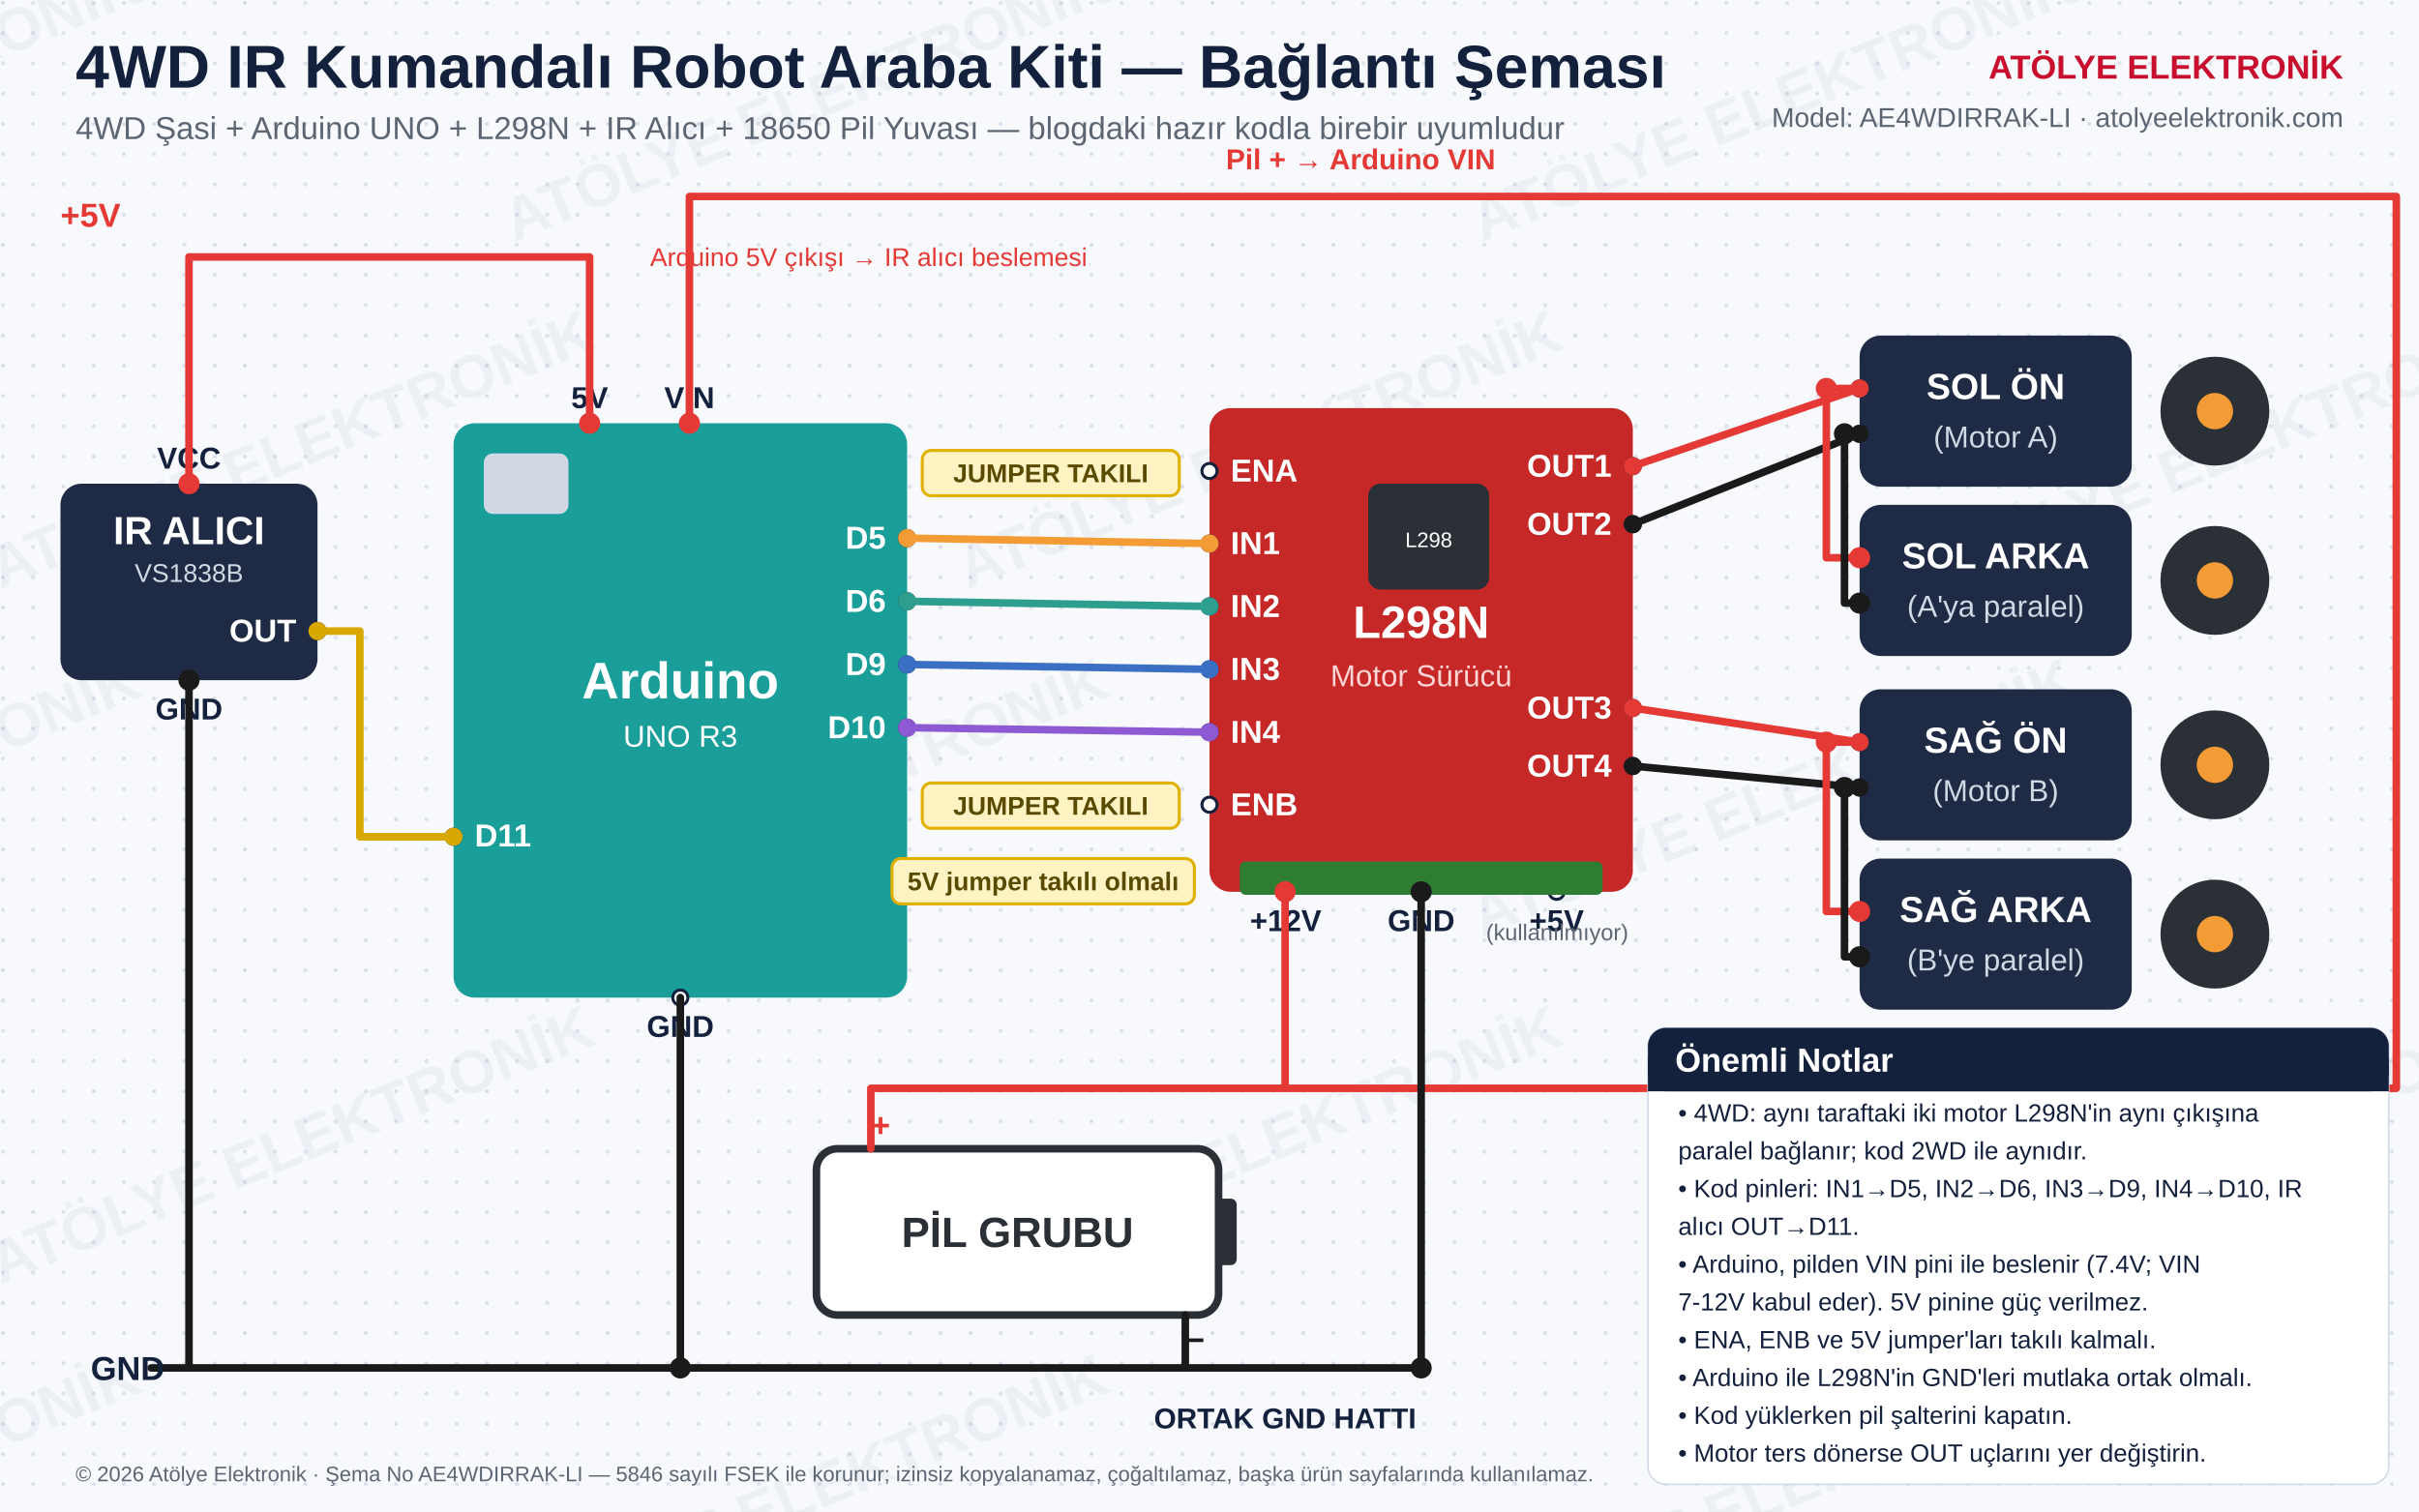
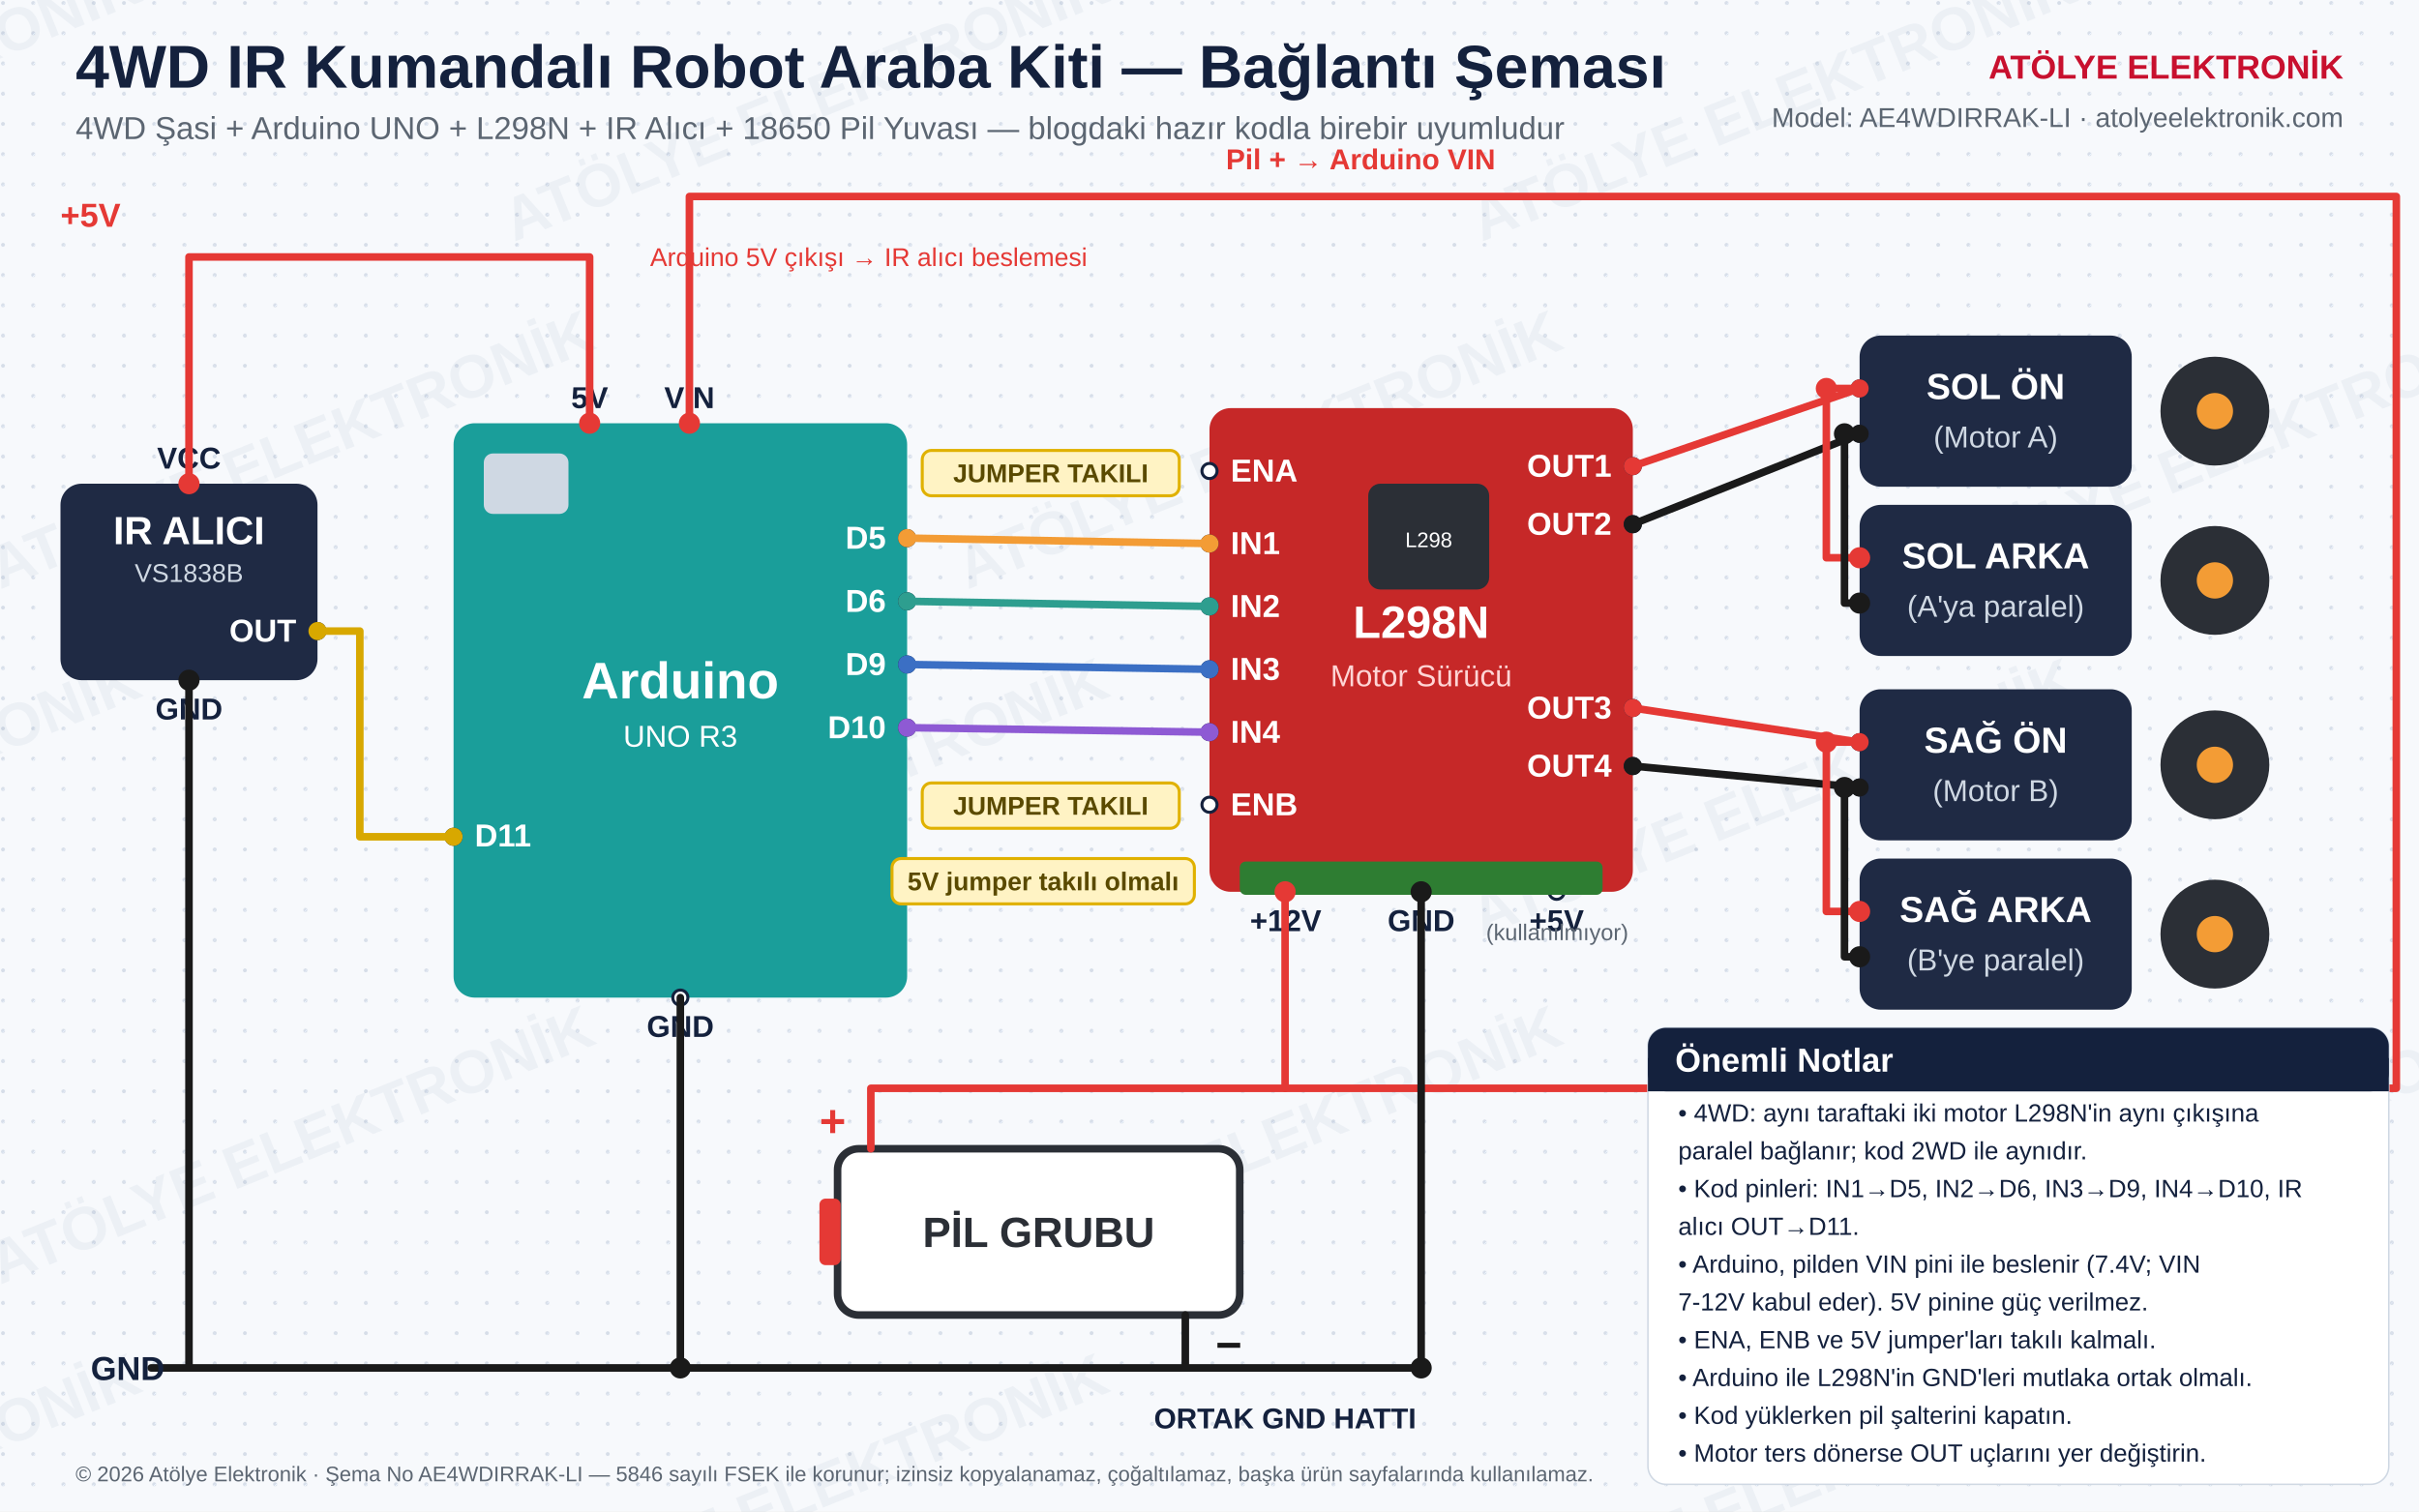
<svg xmlns="http://www.w3.org/2000/svg" width="1600" height="1000" viewBox="0 0 1600 1000" font-family="Segoe UI, Arial, sans-serif">
  <defs>
    <pattern id="dots" width="20" height="20" patternUnits="userSpaceOnUse">
      <circle cx="2" cy="2" r="1.3" fill="#d6dde8" />
    </pattern>
  </defs>
  <rect width="1600" height="1000" fill="#f7f9fc" />
  <rect width="1600" height="1000" fill="url(#dots)" />
  <g opacity="0.045" font-weight="800" font-size="40" fill="#003360">
    <text x="-300" y="160" transform="rotate(-22 -300 160)">ATÖLYE ELEKTRONİK</text>
    <text x="340" y="160" transform="rotate(-22 340 160)">ATÖLYE ELEKTRONİK</text>
    <text x="980" y="160" transform="rotate(-22 980 160)">ATÖLYE ELEKTRONİK</text>
    <text x="1620" y="160" transform="rotate(-22 1620 160)">ATÖLYE ELEKTRONİK</text>
    <text x="0" y="390" transform="rotate(-22 0 390)">ATÖLYE ELEKTRONİK</text>
    <text x="640" y="390" transform="rotate(-22 640 390)">ATÖLYE ELEKTRONİK</text>
    <text x="1280" y="390" transform="rotate(-22 1280 390)">ATÖLYE ELEKTRONİK</text>
    <text x="-300" y="620" transform="rotate(-22 -300 620)">ATÖLYE ELEKTRONİK</text>
    <text x="340" y="620" transform="rotate(-22 340 620)">ATÖLYE ELEKTRONİK</text>
    <text x="980" y="620" transform="rotate(-22 980 620)">ATÖLYE ELEKTRONİK</text>
    <text x="1620" y="620" transform="rotate(-22 1620 620)">ATÖLYE ELEKTRONİK</text>
    <text x="0" y="850" transform="rotate(-22 0 850)">ATÖLYE ELEKTRONİK</text>
    <text x="640" y="850" transform="rotate(-22 640 850)">ATÖLYE ELEKTRONİK</text>
    <text x="1280" y="850" transform="rotate(-22 1280 850)">ATÖLYE ELEKTRONİK</text>
    <text x="-300" y="1080" transform="rotate(-22 -300 1080)">ATÖLYE ELEKTRONİK</text>
    <text x="340" y="1080" transform="rotate(-22 340 1080)">ATÖLYE ELEKTRONİK</text>
    <text x="980" y="1080" transform="rotate(-22 980 1080)">ATÖLYE ELEKTRONİK</text>
    <text x="1620" y="1080" transform="rotate(-22 1620 1080)">ATÖLYE ELEKTRONİK</text>
  </g>
  <text x="50" y="58" font-size="40" font-weight="800" fill="#14213d">4WD IR Kumandalı Robot Araba Kiti — Bağlantı Şeması</text>
  <text x="50" y="92" font-size="21" fill="#5c6672">4WD Şasi + Arduino UNO + L298N + IR Alıcı + 18650 Pil Yuvası — blogdaki hazır kodla birebir uyumludur</text>
  <text x="1550" y="52" text-anchor="end" font-size="22" font-weight="800" fill="#c8102e">ATÖLYE ELEKTRONİK</text>
  <text x="1550" y="84" text-anchor="end" font-size="18" fill="#5c6672">Model: AE4WDIRRAK-LI · atolyeelektronik.com</text>
  <rect x="300" y="280" width="300" height="380" rx="14" fill="#1a9e9a" />
  <text x="450.0" y="462.0" text-anchor="middle" font-size="34" font-weight="700" fill="#fff">Arduino</text>
  <text x="450.0" y="494.0" text-anchor="middle" font-size="20" fill="#ffffff">UNO R3</text>
  <text x="586" y="363.0" text-anchor="end" font-size="21" font-weight="700" fill="#fff">D5</text>
  <circle cx="600" cy="356.0" r="5" fill="#fff" stroke="#14213d" stroke-width="2" />
  <text x="586" y="404.8" text-anchor="end" font-size="21" font-weight="700" fill="#fff">D6</text>
  <circle cx="600" cy="397.8" r="5" fill="#fff" stroke="#14213d" stroke-width="2" />
  <text x="586" y="446.6" text-anchor="end" font-size="21" font-weight="700" fill="#fff">D9</text>
  <circle cx="600" cy="439.6" r="5" fill="#fff" stroke="#14213d" stroke-width="2" />
  <text x="586" y="488.4" text-anchor="end" font-size="21" font-weight="700" fill="#fff">D10</text>
  <circle cx="600" cy="481.4" r="5" fill="#fff" stroke="#14213d" stroke-width="2" />
  <text x="390.0" y="270" text-anchor="middle" font-size="20" font-weight="700" fill="#14213d">5V</text>
  <circle cx="390.0" cy="280" r="5" fill="#fff" stroke="#14213d" stroke-width="2" />
  <text x="456.0" y="270" text-anchor="middle" font-size="20" font-weight="700" fill="#14213d">VIN</text>
  <circle cx="456.0" cy="280" r="5" fill="#fff" stroke="#14213d" stroke-width="2" />
  <text x="450.0" y="686" text-anchor="middle" font-size="20" font-weight="700" fill="#14213d">GND</text>
  <circle cx="450.0" cy="660" r="5" fill="#fff" stroke="#14213d" stroke-width="2" />
  <rect x="320" y="300" width="56" height="40" rx="6" fill="#cfd8e3" />
  <rect x="800" y="270" width="280" height="320" rx="14" fill="#c62828" />
  <text x="940.0" y="422.0" text-anchor="middle" font-size="30" font-weight="700" fill="#fff">L298N</text>
  <text x="940.0" y="454.0" text-anchor="middle" font-size="20" fill="#ffd5d5">Motor Sürücü</text>
  <text x="814" y="318.6" font-size="21" font-weight="700" fill="#fff">ENA</text>
  <circle cx="800" cy="311.6" r="5" fill="#fff" stroke="#14213d" stroke-width="2" />
  <text x="814" y="366.6" font-size="21" font-weight="700" fill="#fff">IN1</text>
  <circle cx="800" cy="359.6" r="5" fill="#fff" stroke="#14213d" stroke-width="2" />
  <text x="814" y="408.2" font-size="21" font-weight="700" fill="#fff">IN2</text>
  <circle cx="800" cy="401.2" r="5" fill="#fff" stroke="#14213d" stroke-width="2" />
  <text x="814" y="449.8" font-size="21" font-weight="700" fill="#fff">IN3</text>
  <circle cx="800" cy="442.8" r="5" fill="#fff" stroke="#14213d" stroke-width="2" />
  <text x="814" y="491.4" font-size="21" font-weight="700" fill="#fff">IN4</text>
  <circle cx="800" cy="484.4" r="5" fill="#fff" stroke="#14213d" stroke-width="2" />
  <text x="814" y="539.4" font-size="21" font-weight="700" fill="#fff">ENB</text>
  <circle cx="800" cy="532.4" r="5" fill="#fff" stroke="#14213d" stroke-width="2" />
  <text x="1066" y="315.4" text-anchor="end" font-size="21" font-weight="700" fill="#fff">OUT1</text>
  <circle cx="1080" cy="308.4" r="5" fill="#fff" stroke="#14213d" stroke-width="2" />
  <text x="1066" y="353.8" text-anchor="end" font-size="21" font-weight="700" fill="#fff">OUT2</text>
  <circle cx="1080" cy="346.8" r="5" fill="#fff" stroke="#14213d" stroke-width="2" />
  <text x="1066" y="475.4" text-anchor="end" font-size="21" font-weight="700" fill="#fff">OUT3</text>
  <circle cx="1080" cy="468.4" r="5" fill="#fff" stroke="#14213d" stroke-width="2" />
  <text x="1066" y="513.8" text-anchor="end" font-size="21" font-weight="700" fill="#fff">OUT4</text>
  <circle cx="1080" cy="506.8" r="5" fill="#fff" stroke="#14213d" stroke-width="2" />
  <text x="850.4" y="616" text-anchor="middle" font-size="20" font-weight="700" fill="#14213d">+12V</text>
  <circle cx="850.4" cy="590" r="5" fill="#fff" stroke="#14213d" stroke-width="2" />
  <text x="940.0" y="616" text-anchor="middle" font-size="20" font-weight="700" fill="#14213d">GND</text>
  <circle cx="940.0" cy="590" r="5" fill="#fff" stroke="#14213d" stroke-width="2" />
  <text x="1029.6" y="616" text-anchor="middle" font-size="20" font-weight="700" fill="#14213d">+5V</text>
  <circle cx="1029.6" cy="590" r="5" fill="#fff" stroke="#14213d" stroke-width="2" />
  <rect x="905" y="320" width="80" height="70" rx="8" fill="#2b2f36" />
  <text x="945" y="362" text-anchor="middle" font-size="14" fill="#fff">L298</text>
  <rect x="820" y="570" width="240" height="22" rx="4" fill="#2e7d32" />
  <rect x="610" y="298" width="170" height="30" rx="6" fill="#fff3c4" stroke="#e0b100" stroke-width="2" />
  <text x="695.0" y="319" text-anchor="middle" font-size="17" font-weight="700" fill="#5a4a00">JUMPER TAKILI</text>
  <rect x="610" y="518" width="170" height="30" rx="6" fill="#fff3c4" stroke="#e0b100" stroke-width="2" />
  <text x="695.0" y="539" text-anchor="middle" font-size="17" font-weight="700" fill="#5a4a00">JUMPER TAKILI</text>
  <rect x="590" y="568" width="200" height="30" rx="6" fill="#fff3c4" stroke="#e0b100" stroke-width="2" />
  <text x="690.0" y="589" text-anchor="middle" font-size="17" font-weight="700" fill="#5a4a00">5V jumper takılı olmalı</text>
  <text x="1030" y="622" text-anchor="middle" font-size="15" font-weight="500" fill="#5c6672">(kullanılmıyor)</text>
  <rect x="1230" y="222" width="180" height="100" rx="14" fill="#1f2a44" />
  <text x="1320.0" y="264.0" text-anchor="middle" font-size="24" font-weight="700" fill="#fff">SOL ÖN</text>
  <text x="1320.0" y="296.0" text-anchor="middle" font-size="20" fill="#cfd8e3">(Motor A)</text>
  <text x="1244" y="264.0" font-size="21" font-weight="700" fill="#fff" />
  <circle cx="1230" cy="257.0" r="5" fill="#fff" stroke="#14213d" stroke-width="2" />
  <text x="1244" y="294.0" font-size="21" font-weight="700" fill="#fff"> </text>
  <circle cx="1230" cy="287.0" r="5" fill="#fff" stroke="#14213d" stroke-width="2" />
  <circle cx="1465" cy="272" r="36" fill="#2b2f36" />
  <circle cx="1465" cy="272" r="12" fill="#f39c35" />
  <rect x="1230" y="334" width="180" height="100" rx="14" fill="#1f2a44" />
  <text x="1320.0" y="376.0" text-anchor="middle" font-size="24" font-weight="700" fill="#fff">SOL ARKA</text>
  <text x="1320.0" y="408.0" text-anchor="middle" font-size="20" fill="#cfd8e3">(A'ya paralel)</text>
  <text x="1244" y="376.0" font-size="21" font-weight="700" fill="#fff" />
  <circle cx="1230" cy="369.0" r="5" fill="#fff" stroke="#14213d" stroke-width="2" />
  <text x="1244" y="406.0" font-size="21" font-weight="700" fill="#fff"> </text>
  <circle cx="1230" cy="399.0" r="5" fill="#fff" stroke="#14213d" stroke-width="2" />
  <circle cx="1465" cy="384" r="36" fill="#2b2f36" />
  <circle cx="1465" cy="384" r="12" fill="#f39c35" />
  <rect x="1230" y="456" width="180" height="100" rx="14" fill="#1f2a44" />
  <text x="1320.0" y="498.0" text-anchor="middle" font-size="24" font-weight="700" fill="#fff">SAĞ ÖN</text>
  <text x="1320.0" y="530.0" text-anchor="middle" font-size="20" fill="#cfd8e3">(Motor B)</text>
  <text x="1244" y="498.0" font-size="21" font-weight="700" fill="#fff" />
  <circle cx="1230" cy="491.0" r="5" fill="#fff" stroke="#14213d" stroke-width="2" />
  <text x="1244" y="528.0" font-size="21" font-weight="700" fill="#fff"> </text>
  <circle cx="1230" cy="521.0" r="5" fill="#fff" stroke="#14213d" stroke-width="2" />
  <circle cx="1465" cy="506" r="36" fill="#2b2f36" />
  <circle cx="1465" cy="506" r="12" fill="#f39c35" />
  <rect x="1230" y="568" width="180" height="100" rx="14" fill="#1f2a44" />
  <text x="1320.0" y="610.0" text-anchor="middle" font-size="24" font-weight="700" fill="#fff">SAĞ ARKA</text>
  <text x="1320.0" y="642.0" text-anchor="middle" font-size="20" fill="#cfd8e3">(B'ye paralel)</text>
  <text x="1244" y="610.0" font-size="21" font-weight="700" fill="#fff" />
  <circle cx="1230" cy="603.0" r="5" fill="#fff" stroke="#14213d" stroke-width="2" />
  <text x="1244" y="640.0" font-size="21" font-weight="700" fill="#fff"> </text>
  <circle cx="1230" cy="633.0" r="5" fill="#fff" stroke="#14213d" stroke-width="2" />
  <circle cx="1465" cy="618" r="36" fill="#2b2f36" />
  <circle cx="1465" cy="618" r="12" fill="#f39c35" />
-   <rect x="540" y="760" width="266" height="110" rx="14" fill="#fff" stroke="#2b2f36" stroke-width="5" />
-   <rect x="804" y="793.0" width="14" height="44.0" rx="4" fill="#2b2f36" />
-   <text x="673.0" y="825.0" text-anchor="middle" font-size="28" font-weight="800" fill="#2b2f36">PİL GRUBU</text>
-   <text x="576" y="752" font-size="22" font-weight="700" fill="#e53935">+</text>
-   <text x="784" y="894" font-size="22" font-weight="700" fill="#1a1a1a">−</text>
+   <rect x="554" y="760" width="266" height="110" rx="14" fill="#fff" stroke="#2b2f36" stroke-width="5" />
+   <rect x="542" y="793.0" width="14" height="44.0" rx="4" fill="#e53935" />
+   <text x="687.0" y="825.0" text-anchor="middle" font-size="28" font-weight="800" fill="#2b2f36">PİL GRUBU</text>
+   <text x="542" y="752" font-size="30" font-weight="800" fill="#e53935">+</text>
+   <text x="804" y="900" font-size="30" font-weight="800" fill="#1a1a1a">−</text>
  <path d="M 600 356.0 L 800 359.6" fill="none" stroke="#f39c35" stroke-width="5" stroke-linejoin="round" stroke-linecap="round" />
  <circle cx="600" cy="356.0" r="6" fill="#f39c35" />
  <circle cx="800" cy="359.6" r="6" fill="#f39c35" />
  <path d="M 600 397.8 L 800 401.2" fill="none" stroke="#2e9e8f" stroke-width="5" stroke-linejoin="round" stroke-linecap="round" />
  <circle cx="600" cy="397.8" r="6" fill="#2e9e8f" />
  <circle cx="800" cy="401.2" r="6" fill="#2e9e8f" />
  <path d="M 600 439.6 L 800 442.8" fill="none" stroke="#3b6fc4" stroke-width="5" stroke-linejoin="round" stroke-linecap="round" />
  <circle cx="600" cy="439.6" r="6" fill="#3b6fc4" />
  <circle cx="800" cy="442.8" r="6" fill="#3b6fc4" />
  <path d="M 600 481.4 L 800 484.4" fill="none" stroke="#8e5ad4" stroke-width="5" stroke-linejoin="round" stroke-linecap="round" />
  <circle cx="600" cy="481.4" r="6" fill="#8e5ad4" />
  <circle cx="800" cy="484.4" r="6" fill="#8e5ad4" />
  <path d="M 1080 308.4 L 1230 257.0" fill="none" stroke="#e53935" stroke-width="5" stroke-linejoin="round" stroke-linecap="round" />
  <circle cx="1080" cy="308.4" r="6" fill="#e53935" />
  <circle cx="1230" cy="257.0" r="6" fill="#e53935" />
  <path d="M 1080 346.8 L 1230 287.0" fill="none" stroke="#1a1a1a" stroke-width="5" stroke-linejoin="round" stroke-linecap="round" />
  <circle cx="1080" cy="346.8" r="6" fill="#1a1a1a" />
  <circle cx="1230" cy="287.0" r="6" fill="#1a1a1a" />
  <path d="M 1080 468.4 L 1230 491.0" fill="none" stroke="#e53935" stroke-width="5" stroke-linejoin="round" stroke-linecap="round" />
  <circle cx="1080" cy="468.4" r="6" fill="#e53935" />
  <circle cx="1230" cy="491.0" r="6" fill="#e53935" />
  <path d="M 1080 506.8 L 1230 521.0" fill="none" stroke="#1a1a1a" stroke-width="5" stroke-linejoin="round" stroke-linecap="round" />
  <circle cx="1080" cy="506.8" r="6" fill="#1a1a1a" />
  <circle cx="1230" cy="521.0" r="6" fill="#1a1a1a" />
  <path d="M 1230 257.0 L 1208 257.0 L 1208 369.0 L 1230 369.0" fill="none" stroke="#e53935" stroke-width="5" stroke-linejoin="round" stroke-linecap="round" />
  <circle cx="1230" cy="369.0" r="7" fill="#e53935" />
  <circle cx="1208" cy="257.0" r="7" fill="#e53935" />
  <path d="M 1230 287.0 L 1220 287.0 L 1220 399.0 L 1230 399.0" fill="none" stroke="#1a1a1a" stroke-width="5" stroke-linejoin="round" stroke-linecap="round" />
  <circle cx="1230" cy="399.0" r="7" fill="#1a1a1a" />
  <circle cx="1220" cy="287.0" r="7" fill="#1a1a1a" />
  <path d="M 1230 491.0 L 1208 491.0 L 1208 603.0 L 1230 603.0" fill="none" stroke="#e53935" stroke-width="5" stroke-linejoin="round" stroke-linecap="round" />
  <circle cx="1230" cy="603.0" r="7" fill="#e53935" />
  <circle cx="1208" cy="491.0" r="7" fill="#e53935" />
  <path d="M 1230 521.0 L 1220 521.0 L 1220 633.0 L 1230 633.0" fill="none" stroke="#1a1a1a" stroke-width="5" stroke-linejoin="round" stroke-linecap="round" />
  <circle cx="1230" cy="633.0" r="7" fill="#1a1a1a" />
  <circle cx="1220" cy="521.0" r="7" fill="#1a1a1a" />
  <path d="M 576 760 L 576 720 L 850 720 L 850 590" fill="none" stroke="#e53935" stroke-width="5" stroke-linejoin="round" stroke-linecap="round" />
  <circle cx="850" cy="590" r="7" fill="#e53935" />
  <path d="M 850 720 L 1585 720 L 1585 130 L 456 130 L 456 280" fill="none" stroke="#e53935" stroke-width="5" stroke-linejoin="round" stroke-linecap="round" />
  <circle cx="456" cy="280" r="7" fill="#e53935" />
  <text x="900" y="112" text-anchor="middle" font-size="19" font-weight="700" fill="#e53935">Pil + → Arduino VIN</text>
  <path d="M 784 870 L 784 905 L 100 905" fill="none" stroke="#1a1a1a" stroke-width="5" stroke-linejoin="round" stroke-linecap="round" />
  <path d="M 784 905 L 940 905 L 940 590" fill="none" stroke="#1a1a1a" stroke-width="5" stroke-linejoin="round" stroke-linecap="round" />
  <circle cx="940" cy="590" r="7" fill="#1a1a1a" />
  <path d="M 450 660 L 450 905" fill="none" stroke="#1a1a1a" stroke-width="5" stroke-linejoin="round" stroke-linecap="round" />
  <circle cx="450" cy="905" r="7" fill="#1a1a1a" />
  <circle cx="940" cy="905" r="7" fill="#1a1a1a" />
  <text x="60" y="913" text-anchor="start" font-size="22" font-weight="700" fill="#14213d">GND</text>
  <text x="850" y="945" text-anchor="middle" font-size="19" font-weight="700" fill="#14213d">ORTAK GND HATTI</text>
  <rect x="40" y="320" width="170" height="130" rx="14" fill="#1f2a44" />
  <text x="125.0" y="395.0" text-anchor="middle" font-size="26" font-weight="700" fill="#fff" />
  <text x="125.0" y="310" text-anchor="middle" font-size="20" font-weight="700" fill="#14213d">VCC</text>
  <circle cx="125.0" cy="320" r="5" fill="#fff" stroke="#14213d" stroke-width="2" />
  <text x="125.0" y="476" text-anchor="middle" font-size="20" font-weight="700" fill="#14213d">GND</text>
  <circle cx="125.0" cy="450" r="5" fill="#fff" stroke="#14213d" stroke-width="2" />
  <text x="196" y="424.5" text-anchor="end" font-size="21" font-weight="700" fill="#fff">OUT</text>
  <circle cx="210" cy="417.5" r="5" fill="#fff" stroke="#14213d" stroke-width="2" />
  <text x="125" y="360" text-anchor="middle" font-size="26" font-weight="700" fill="#fff">IR ALICI</text>
  <text x="125" y="385" text-anchor="middle" font-size="17" font-weight="500" fill="#cfd8e3">VS1838B</text>
  <text x="314" y="560" font-size="21" font-weight="700" fill="#fff">D11</text>
  <circle cx="300" cy="553.6" r="5" fill="#fff" stroke="#14213d" stroke-width="2" />
  <path d="M 210 417.5 L 238 417.5 L 238 553.6 L 300 553.6" fill="none" stroke="#d8a800" stroke-width="5" stroke-linejoin="round" stroke-linecap="round" />
  <circle cx="210" cy="417.5" r="6" fill="#d8a800" />
  <circle cx="300" cy="553.6" r="6" fill="#d8a800" />
  <path d="M 125 320 L 125 170 L 390 170 L 390 280" fill="none" stroke="#e53935" stroke-width="5" stroke-linejoin="round" stroke-linecap="round" />
  <circle cx="390" cy="280" r="7" fill="#e53935" />
  <circle cx="125" cy="320" r="7" fill="#e53935" />
  <text x="40" y="150" text-anchor="start" font-size="22" font-weight="700" fill="#e53935">+5V</text>
  <text x="430" y="176" text-anchor="start" font-size="17" font-weight="500" fill="#e53935">Arduino 5V çıkışı → IR alıcı beslemesi</text>
  <path d="M 125 450 L 125 905" fill="none" stroke="#1a1a1a" stroke-width="5" stroke-linejoin="round" stroke-linecap="round" />
  <circle cx="125" cy="450" r="7" fill="#1a1a1a" />
  <rect x="1090" y="680" width="490" height="302" rx="12" fill="#fff" stroke="#cfd8e3" />
  <rect x="1090" y="680" width="490" height="42" rx="12" fill="#14213d" />
  <rect x="1090" y="700" width="490" height="22" fill="#14213d" />
  <text x="1108" y="709" font-size="22" font-weight="700" fill="#fff">Önemli Notlar</text>
  <text x="1110" y="742" font-size="16.5" fill="#14213d">• 4WD: aynı taraftaki iki motor L298N'in aynı çıkışına</text>
  <text x="1110" y="767" font-size="16.5" fill="#14213d">   paralel bağlanır; kod 2WD ile aynıdır.</text>
  <text x="1110" y="792" font-size="16.5" fill="#14213d">• Kod pinleri: IN1→D5, IN2→D6, IN3→D9, IN4→D10, IR</text>
  <text x="1110" y="817" font-size="16.5" fill="#14213d">   alıcı OUT→D11.</text>
  <text x="1110" y="842" font-size="16.5" fill="#14213d">• Arduino, pilden VIN pini ile beslenir (7.4V; VIN</text>
  <text x="1110" y="867" font-size="16.5" fill="#14213d">   7-12V kabul eder). 5V pinine güç verilmez.</text>
  <text x="1110" y="892" font-size="16.5" fill="#14213d">• ENA, ENB ve 5V jumper'ları takılı kalmalı.</text>
  <text x="1110" y="917" font-size="16.5" fill="#14213d">• Arduino ile L298N'in GND'leri mutlaka ortak olmalı.</text>
  <text x="1110" y="942" font-size="16.5" fill="#14213d">• Kod yüklerken pil şalterini kapatın.</text>
  <text x="1110" y="967" font-size="16.5" fill="#14213d">• Motor ters dönerse OUT uçlarını yer değiştirin.</text>
  <text x="50" y="980" font-size="14" fill="#5c6672">© 2026 Atölye Elektronik · Şema No AE4WDIRRAK-LI — 5846 sayılı FSEK ile korunur; izinsiz kopyalanamaz, çoğaltılamaz, başka ürün sayfalarında kullanılamaz.</text>
</svg>
